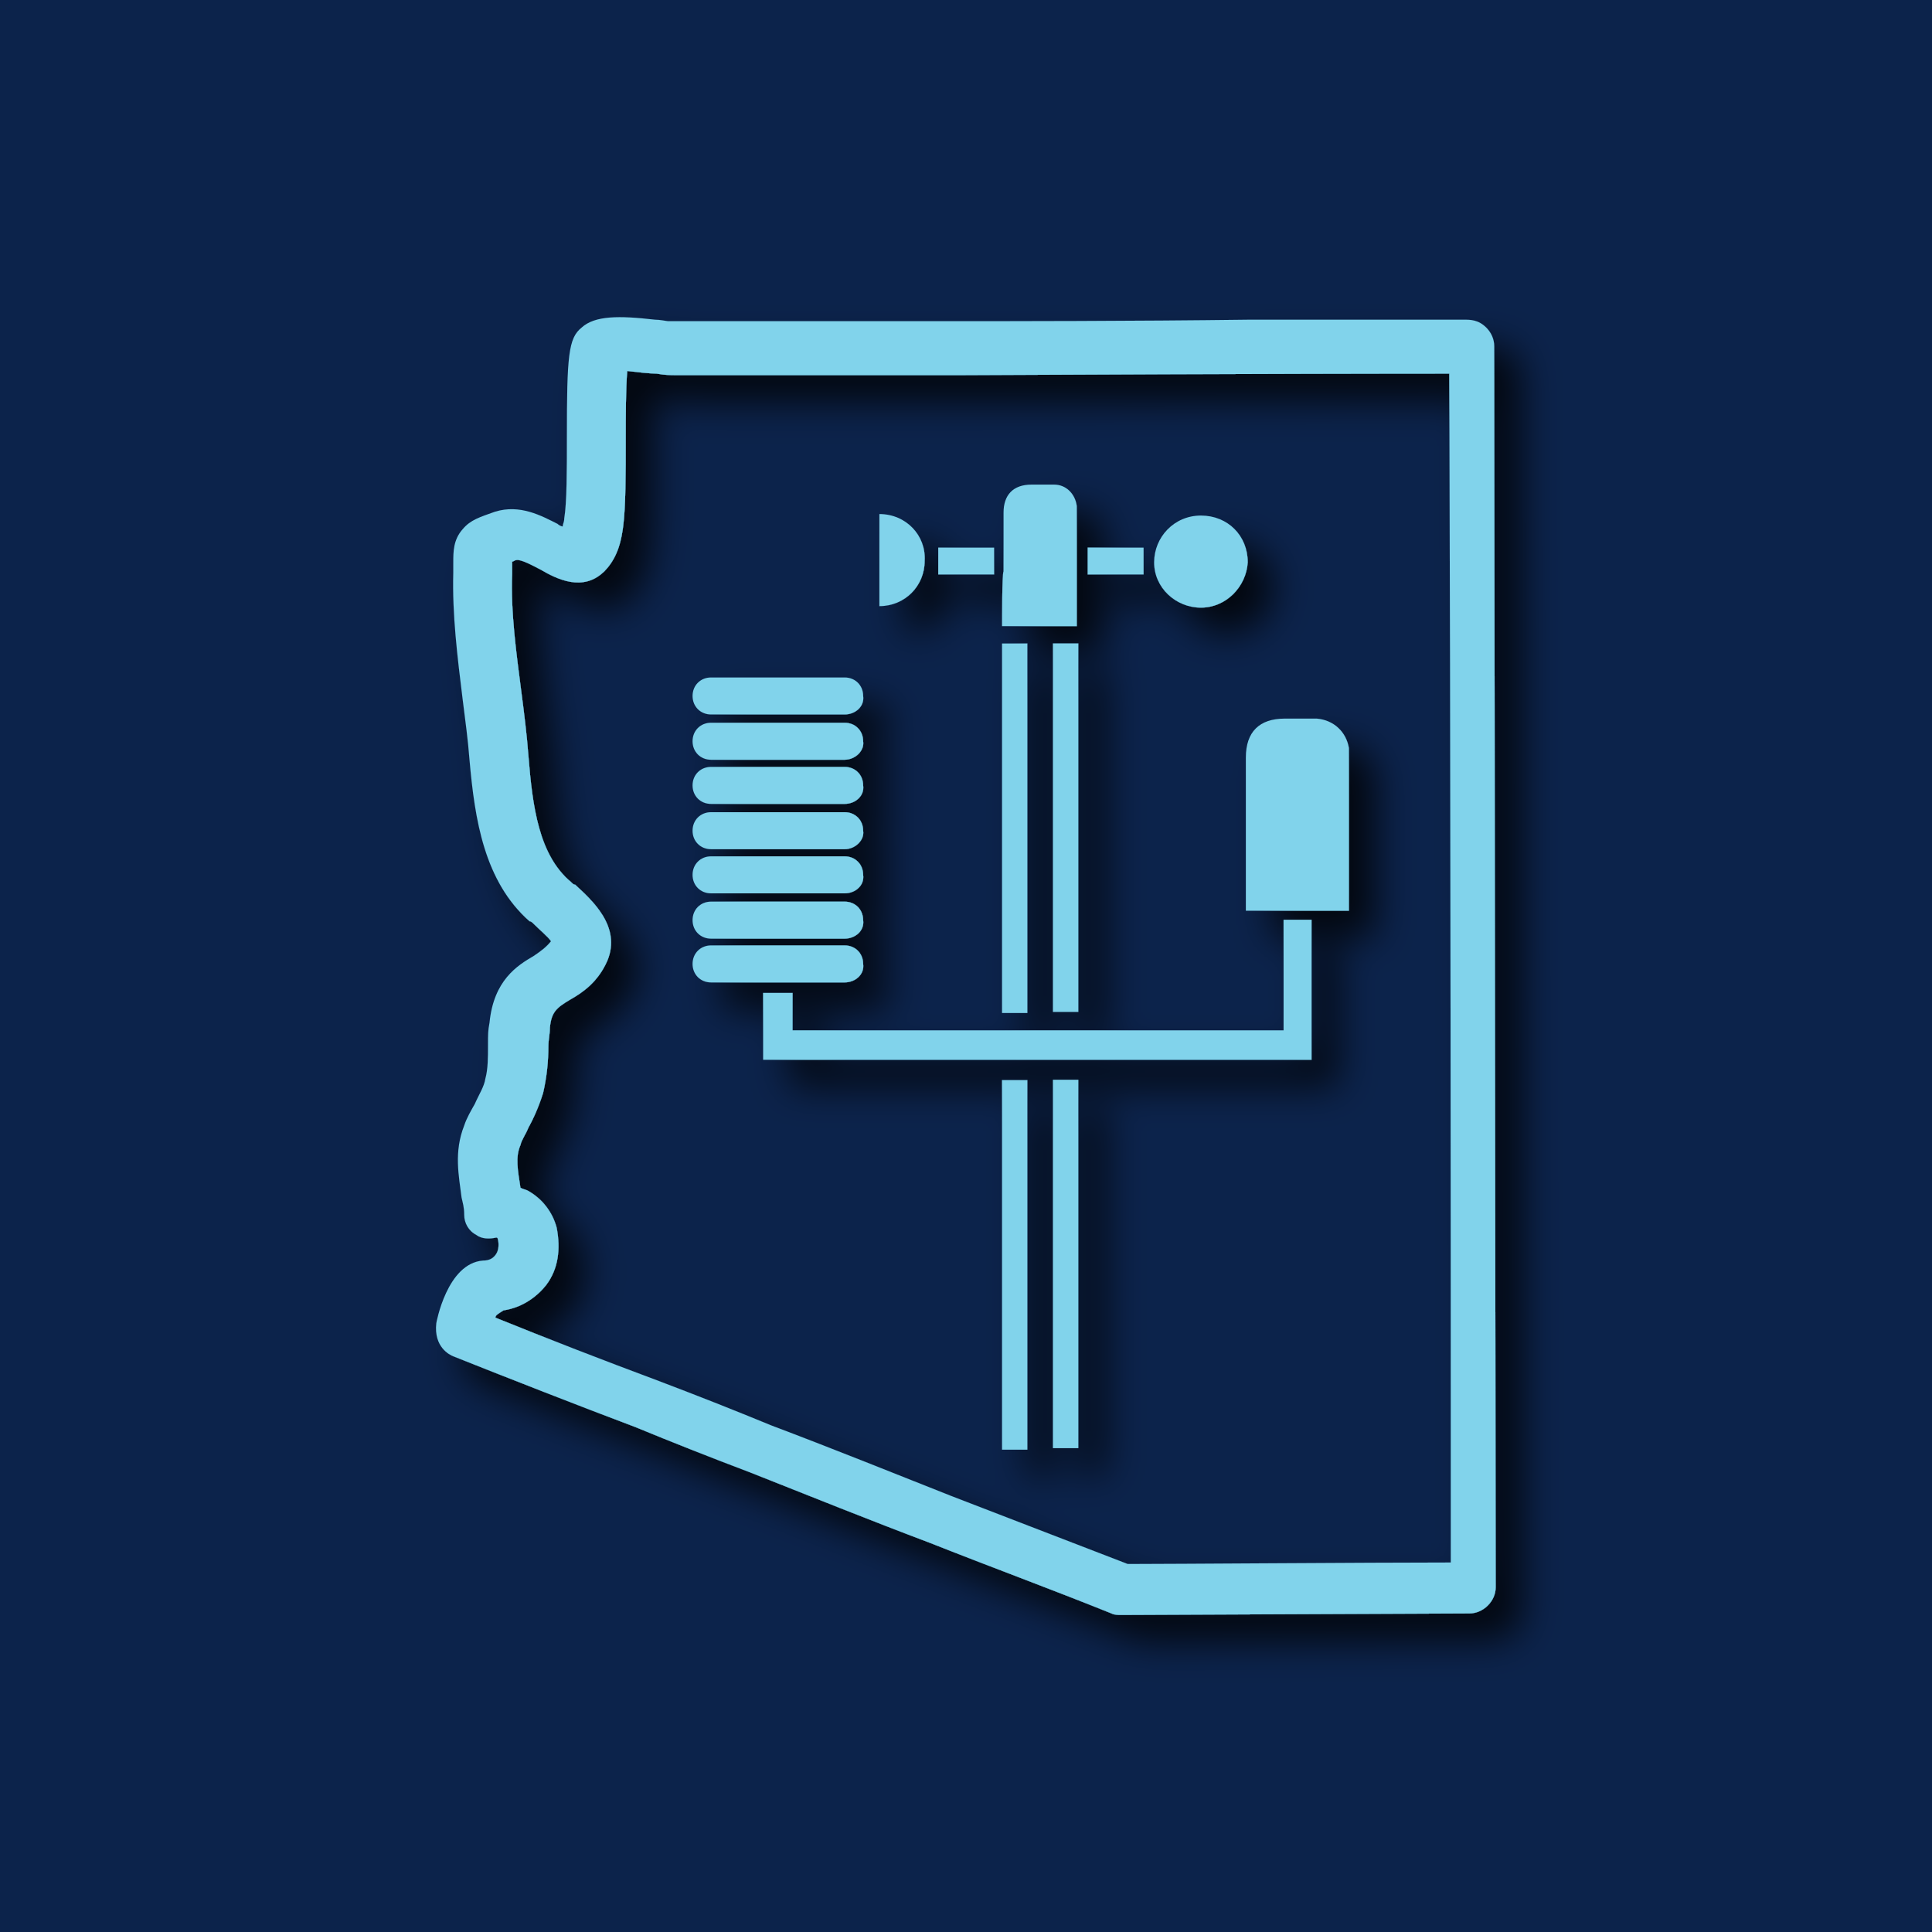
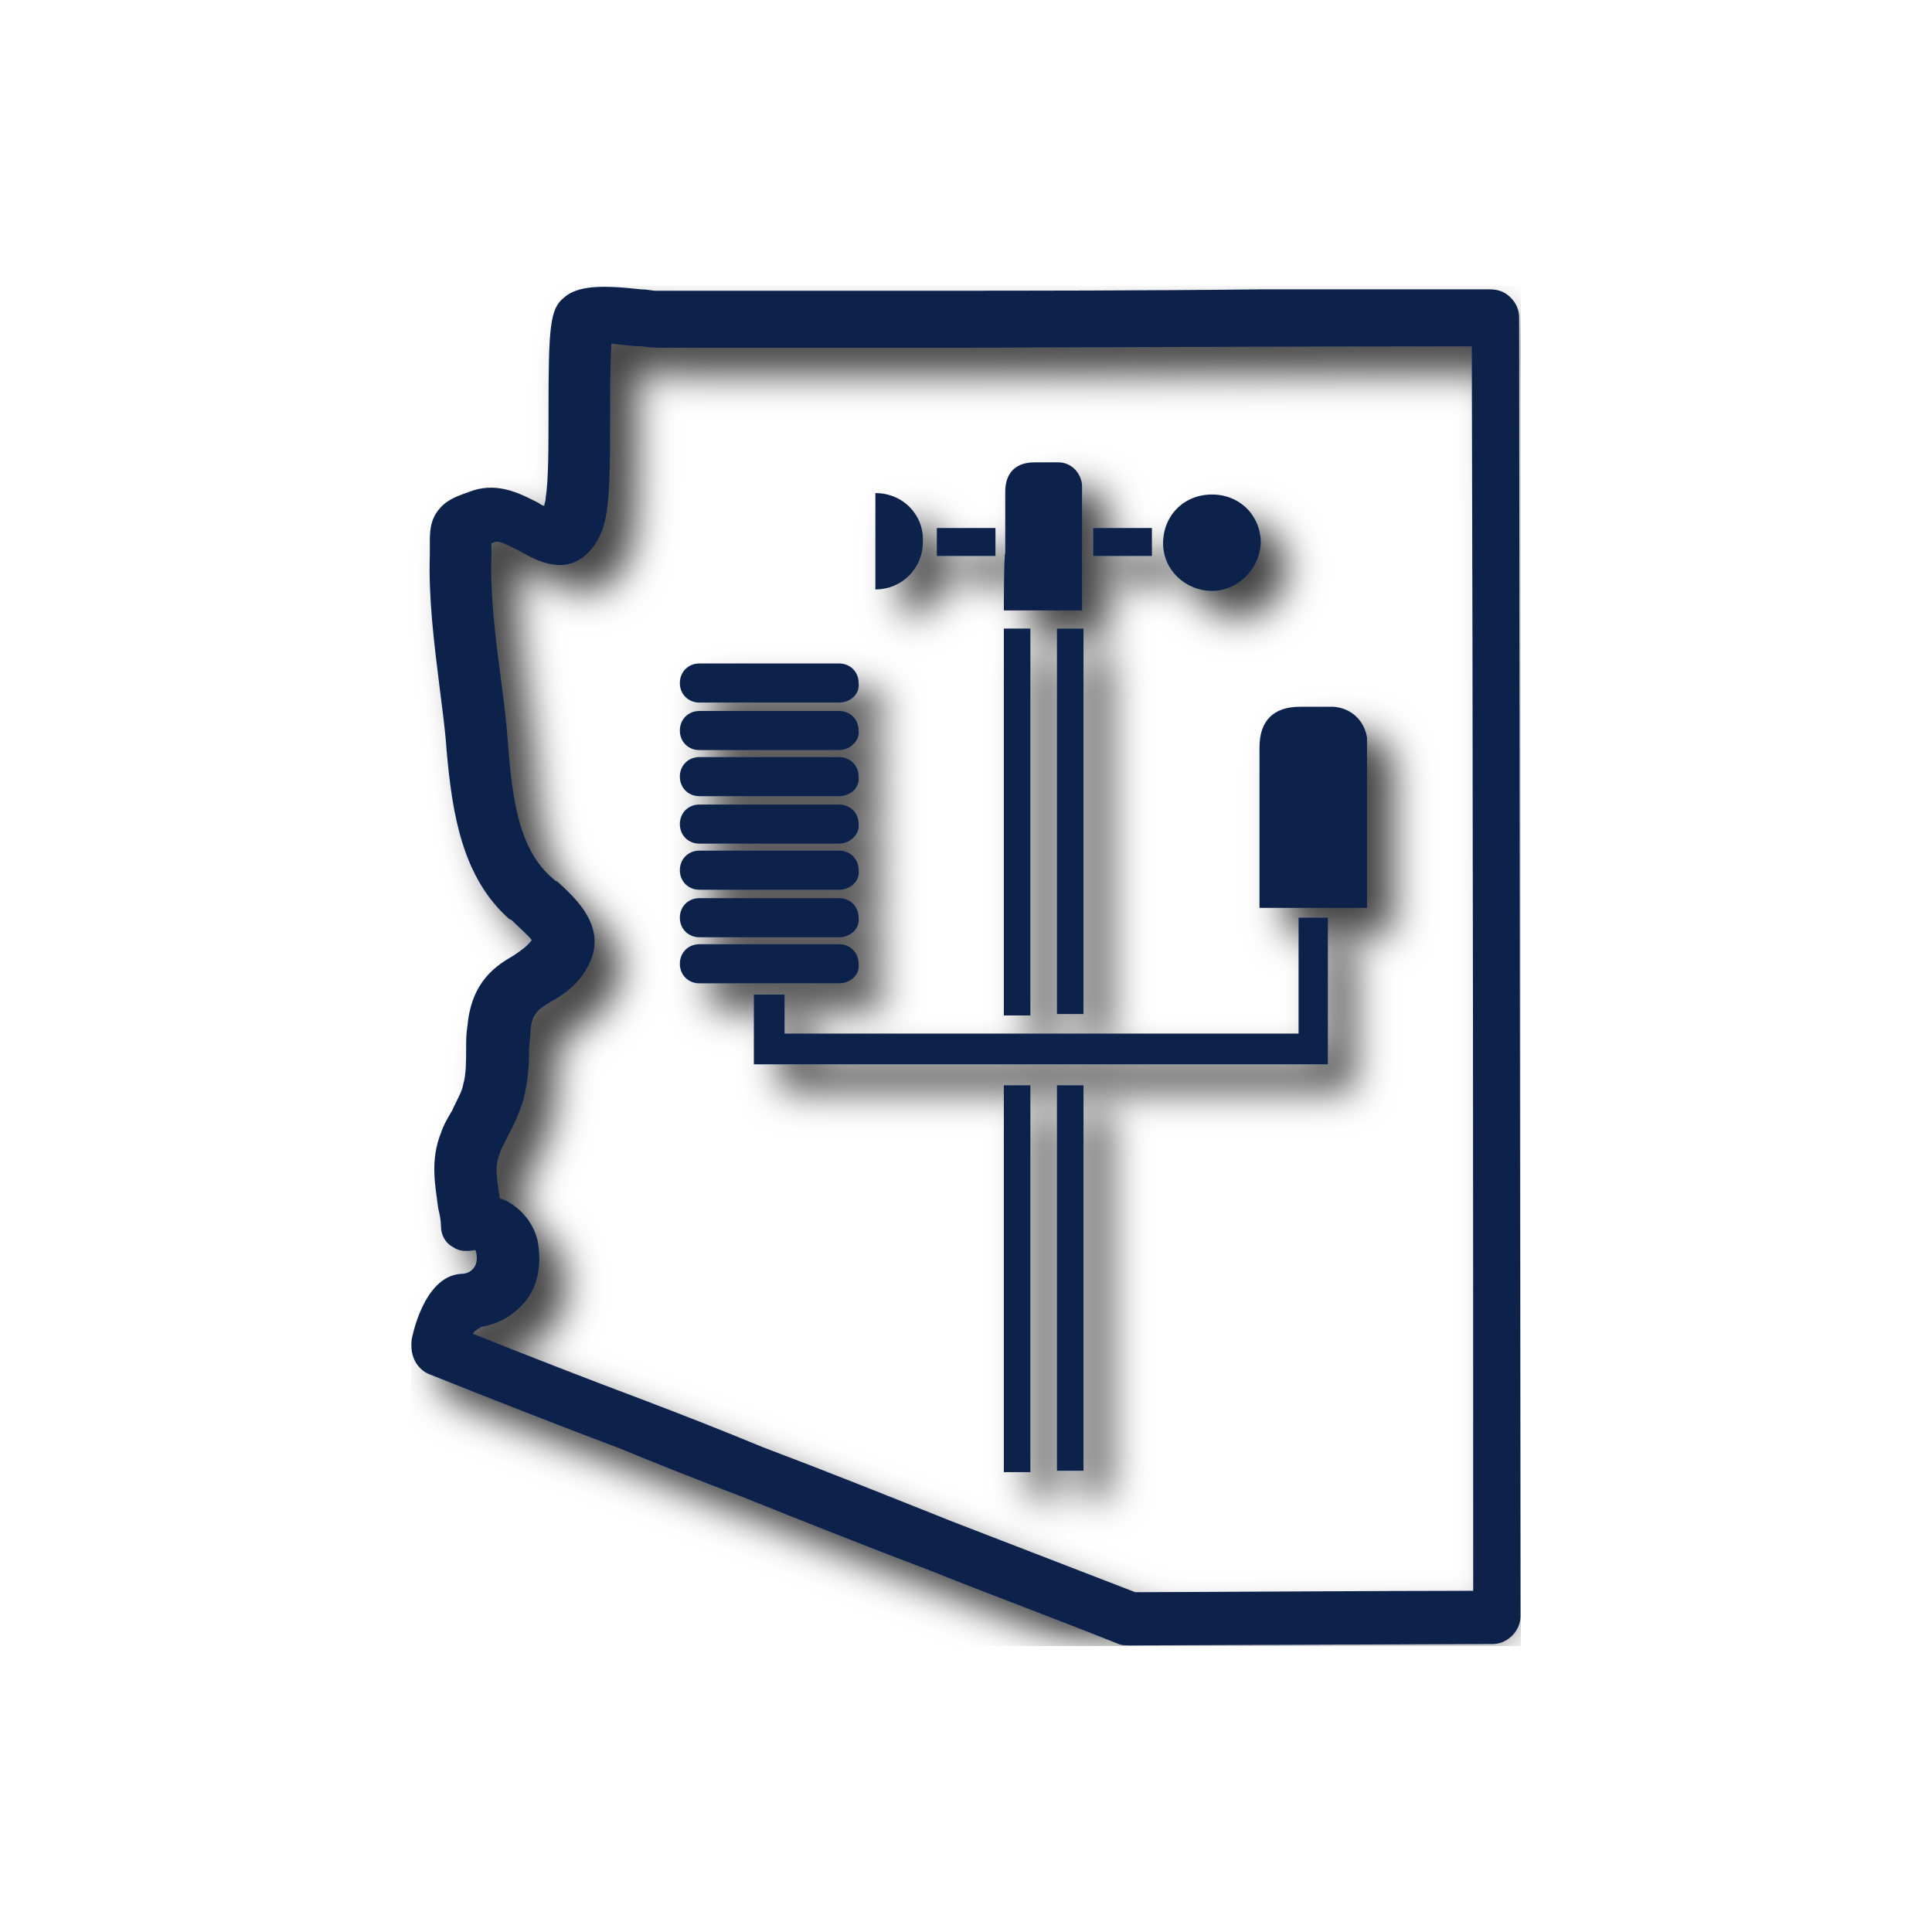
- <svg xmlns="http://www.w3.org/2000/svg" id="Layer_1" version="1.1" viewBox="0 0 511.9 511.9">
+ <svg xmlns="http://www.w3.org/2000/svg" id="Layer_1" data-name="Layer 1" viewBox="0 0 511.92 511.92">
  <defs>
-     <style>
-       .st0 {
-         filter: url(#drop-shadow-1);
-       }
- 
-       .st1 {
-         fill: #81d3eb;
-       }
- 
-       .st2 {
-         fill: #0c234b;
-       }
-     </style>
-     <filter id="drop-shadow-1" x="107" y="75" width="312" height="375" filterUnits="userSpaceOnUse">
+     <filter id="drop-shadow-1" x="109" y="75.96" width="293.92" height="360" filterUnits="userSpaceOnUse">
      <feOffset dx="7" dy="7" />
      <feGaussianBlur result="blur" stdDeviation="5" />
-       <feFlood flood-color="#000" flood-opacity=".8" />
+       <feFlood flood-color="#000" flood-opacity=".75" />
      <feComposite in2="blur" operator="in" />
      <feComposite in="SourceGraphic" />
    </filter>
  </defs>
-   <rect class="st2" width="511.9" height="511.9" />
-   <g class="st0">
-     <path class="st1" d="M297,427.9c-.7,0-1.8,0-2.5-.4-15.9-6.4-32.2-12.4-48.1-18.7-15.9-6-31.8-12.4-47.7-18.7-10.3-3.9-20.2-7.8-30.4-12-15.9-6-32.2-12.4-48.1-18.7-1.1-.4-5.3-2.5-4.6-8.8,0,0,2.8-15.9,12.4-16.6,1.8,0,2.8-.7,3.5-1.8.7-1.1.7-2.8.4-3.9,0,0,0-.4-.4-.4-1.8.4-3.9.4-5.3-.7-2.1-1.1-3.2-3.2-3.2-5.3s-.4-3.2-.7-4.6c-.7-5.7-2.1-12,.7-19.1.7-2.1,1.8-3.9,2.8-5.7,1.1-2.5,2.5-4.6,2.8-6.7.7-2.5.7-5.7.7-8.8s0-3.9.4-6c1.1-11.3,7.4-15.2,11.7-17.7,2.1-1.4,3.5-2.5,4.6-3.9-.7-1.1-3.2-3.2-4.6-4.6-.4-.4-.7-.7-1.1-.7-12-10.6-14.5-26.9-15.9-42.8-.4-5.3-1.1-10.3-1.8-15.9-1.4-11.3-2.8-22.6-2.5-33.6v-2.8c0-2.8,0-6,2.5-8.8,2.1-2.5,4.6-3.2,8.5-4.6h0c6.7-2.1,12.4,1.1,16.6,3.2.4.4,1.1.7,1.4.7,0-.7.4-1.1.4-2.1.7-4.2.7-13.1.7-21.6,0-21.6.4-26.2,3.9-29,3.5-3.2,9.9-3.2,19.4-2.1,1.4,0,3.2.4,3.5.4h76.4c12.7,0,47,0,77.8-.4h56.6c1.8,0,3.9,0,6,2.1,1.4,1.4,2.1,3.2,2.1,4.9h0l.4,328.8c0,1.8-.7,3.5-2.1,4.9-1.4,1.4-3.2,2.1-4.9,2.1-9.5,0-83.8.4-92.3.4h0ZM131.2,349.1c14.1,5.7,28.6,11.3,42.8,16.6,10.3,3.9,20.2,7.8,30.4,12,15.9,6,31.8,12.4,47.7,18.7,15.6,6,31.1,12,46.7,18,10.6,0,64.3-.4,85.6-.4,0-233-.4-297.3-.4-315-12,0-44.5,0-128.7.4h-76.4c-1.1,0-2.8,0-4.9-.4-1.8,0-5.3-.4-7.8-.7-.4,4.6-.4,12.4-.4,18,0,9.2,0,18-.7,23.3-.4,2.8-1.1,7.8-4.9,11.7-5.7,5.7-12.7,2.1-17-.4-2.1-1.1-5.3-2.8-6.4-2.5h0c-.4,0-.7.4-1.1.4v3.2c-.4,10.3,1.1,20.9,2.5,31.8.7,5.3,1.4,11,1.8,16.3,1.1,13.8,2.8,26.5,11.3,33.6.4.4.7.7,1.1.7,4.2,3.9,12.4,11,8.5,20.2-2.5,5.7-6.7,8.5-9.9,10.3-3.5,2.1-4.9,3.2-5.3,7.4,0,1.8-.4,3.2-.4,4.9,0,3.9-.4,8.1-1.4,12.4-1.1,3.5-2.5,6.7-3.9,9.2-.7,1.8-1.8,3.2-2.1,4.6-1.4,3.2-.7,6.7,0,11.3.7.4,1.1.4,1.8.7,3.9,2.1,6.7,5.7,7.8,9.9,1.1,5.7.4,11-2.8,15.2-2.8,3.5-6.7,6-11.3,6.7-1.8,1.1-2.1,1.4-2.1,1.8h0ZM163,98.4h0ZM166.2,95.2,383.6,92.1h0ZM383.6,92.1h0Z" />
+   <rect width="511.92" height="511.92" style="fill: #fff;" />
+   <g style="filter: url(#drop-shadow-1);">
+     <path d="M298.93,435.96c-.74,0-1.85,0-2.59-.37-16.65-6.66-33.68-12.95-50.33-19.61-16.65-6.29-33.31-12.95-49.96-19.61-10.73-4.07-21.09-8.14-31.83-12.58-16.65-6.29-33.68-12.95-50.33-19.61-1.11-.37-5.55-2.59-4.81-9.25,0,0,2.96-16.65,12.95-17.39,1.85,0,2.96-.74,3.7-1.85.74-1.11.74-2.96.37-4.07,0,0,0-.37-.37-.37-1.85.37-4.07.37-5.55-.74-2.22-1.11-3.33-3.33-3.33-5.55,0-1.48-.37-3.33-.74-4.81-.74-5.92-2.22-12.58.74-19.98.74-2.22,1.85-4.07,2.96-5.92,1.11-2.59,2.59-4.81,2.96-7.03.74-2.59.74-5.92.74-9.25,0-2.22,0-4.07.37-6.29,1.11-11.84,7.77-15.91,12.21-18.5,2.22-1.48,3.7-2.59,4.81-4.07-.74-1.11-3.33-3.33-4.81-4.81-.37-.37-.74-.74-1.11-.74-12.58-11.1-15.17-28.13-16.65-44.78-.37-5.55-1.11-10.73-1.85-16.65-1.48-11.84-2.96-23.68-2.59-35.16v-2.96c0-2.96,0-6.29,2.59-9.25,2.22-2.59,4.81-3.33,8.88-4.81h0c7.03-2.22,12.95,1.11,17.39,3.33.37.37,1.11.74,1.48.74,0-.74.37-1.11.37-2.22.74-4.44.74-13.69.74-22.57,0-22.57.37-27.39,4.07-30.35,3.7-3.33,10.36-3.33,20.35-2.22,1.48,0,3.33.37,3.7.37h79.93c13.32,0,49.22,0,81.41-.37h59.21c1.85,0,4.07,0,6.29,2.22,1.48,1.48,2.22,3.33,2.22,5.18h0l.37,344.16c0,1.85-.74,3.7-2.22,5.18-1.48,1.48-3.33,2.22-5.18,2.22-9.99,0-87.71.37-96.59.37h0ZM125.37,353.43c14.8,5.92,29.98,11.84,44.78,17.39,10.73,4.07,21.09,8.14,31.83,12.58,16.65,6.29,33.31,12.95,49.96,19.61,16.28,6.29,32.57,12.58,48.85,18.87,11.1,0,67.35-.37,89.56-.37,0-243.87-.37-311.23-.37-329.73-12.58,0-46.63,0-134.7.37h-79.93c-1.11,0-2.96,0-5.18-.37-1.85,0-5.55-.37-8.14-.74-.37,4.81-.37,12.95-.37,18.87,0,9.62,0,18.87-.74,24.42-.37,2.96-1.11,8.14-5.18,12.21-5.92,5.92-13.32,2.22-17.76-.37-2.22-1.11-5.55-2.96-6.66-2.59h0c-.37,0-.74.37-1.11.37v3.33c-.37,10.73,1.11,21.83,2.59,33.31.74,5.55,1.48,11.47,1.85,17.02,1.11,14.43,2.96,27.76,11.84,35.16.37.37.74.74,1.11.74,4.44,4.07,12.95,11.47,8.88,21.09-2.59,5.92-7.03,8.88-10.36,10.73-3.7,2.22-5.18,3.33-5.55,7.77,0,1.85-.37,3.33-.37,5.18,0,4.07-.37,8.51-1.48,12.95-1.11,3.7-2.59,7.03-4.07,9.62-.74,1.85-1.85,3.33-2.22,4.81-1.48,3.33-.74,7.03,0,11.84.74.37,1.11.37,1.85.74,4.07,2.22,7.03,5.92,8.14,10.36,1.11,5.92.37,11.47-2.96,15.91-2.96,3.7-7.03,6.29-11.84,7.03-1.85,1.11-2.22,1.48-2.22,1.85h0ZM158.67,91.06h0ZM162,87.73,389.6,84.4h0ZM389.6,84.4h0Z" style="fill: #0c234b;" />
    <g>
-       <path class="st1" d="M265.5,170.5h6.7v97.9h-6.7v-97.9h0Z" />
-       <path class="st1" d="M285.7,268.1h-6.7v-97.6h6.7v97.6Z" />
-       <path class="st1" d="M265.5,286.2h6.7v97.9h-6.7v-97.9h0Z" />
-       <path class="st1" d="M285.7,383.7h-6.7v-97.6h6.7v97.6h0Z" />
-       <path class="st1" d="M318.2,161c-6.7,0-12.4-5.3-12.4-12s5.3-12.4,12.4-12.4,12.4,5.3,12.4,12.4c-.4,6.4-5.7,12-12.4,12h0Z" />
-       <path class="st1" d="M288.2,152.2v-7.1h14.8v7.1h-14.8Z" />
-       <path class="st1" d="M248.6,152.2v-7.1h14.8v7.1h-14.8Z" />
-       <path class="st1" d="M223.8,189.3h-35.4c-2.8,0-4.9-2.1-4.9-4.9h0c0-2.8,2.1-4.9,4.9-4.9h35.4c2.8,0,4.9,2.1,4.9,4.9h0c.4,2.8-2.1,4.9-4.9,4.9h0Z" />
-       <path class="st1" d="M223.8,201.3h-35.4c-2.8,0-4.9-2.1-4.9-4.9h0c0-2.8,2.1-4.9,4.9-4.9h35.4c2.8,0,4.9,2.1,4.9,4.9h0c.4,2.5-2.1,4.9-4.9,4.9h0Z" />
-       <path class="st1" d="M223.8,213h-35.4c-2.8,0-4.9-2.1-4.9-4.9h0c0-2.8,2.1-4.9,4.9-4.9h35.4c2.8,0,4.9,2.1,4.9,4.9h0c.4,2.8-2.1,4.9-4.9,4.9h0Z" />
-       <path class="st1" d="M223.8,225h-35.4c-2.8,0-4.9-2.1-4.9-4.9h0c0-2.8,2.1-4.9,4.9-4.9h35.4c2.8,0,4.9,2.1,4.9,4.9h0c.4,2.5-2.1,4.9-4.9,4.9h0Z" />
-       <path class="st1" d="M223.8,236.7h-35.4c-2.8,0-4.9-2.1-4.9-4.9h0c0-2.8,2.1-4.9,4.9-4.9h35.4c2.8,0,4.9,2.1,4.9,4.9h0c.4,2.8-2.1,4.9-4.9,4.9h0Z" />
-       <path class="st1" d="M223.8,248.7h-35.4c-2.8,0-4.9-2.1-4.9-4.9h0c0-2.8,2.1-4.9,4.9-4.9h35.4c2.8,0,4.9,2.1,4.9,4.9h0c.4,2.8-2.1,4.9-4.9,4.9h0Z" />
-       <path class="st1" d="M223.8,260.3h-35.4c-2.8,0-4.9-2.1-4.9-4.9h0c0-2.8,2.1-4.9,4.9-4.9h35.4c2.8,0,4.9,2.1,4.9,4.9h0c.4,2.8-2.1,4.9-4.9,4.9h0Z" />
-       <path class="st1" d="M340.1,243.7v29.3h-130.1v-9.9h-7.8v17.7h145.3v-37.1h-7.4Z" />
-       <path class="st1" d="M330.2,241.3h27.2v-43.1c-.7-4.2-3.9-7.4-8.5-7.8h-8.5c-6.7,0-10.3,3.5-10.3,10.3v21.2c0,.4,0,18,0,19.4h0Z" />
-       <path class="st1" d="M265.5,165.9h19.8v-31.8c-.4-3.2-2.8-5.7-6-5.7h-6c-4.9,0-7.4,2.8-7.4,7.4v15.6c-.4.4-.4,13.4-.4,14.5h0Z" />
-       <path class="st1" d="M233,136.2c7.1,0,12.4,5.7,12,12.4,0,6.7-5.3,12-12,12v-24.4h0Z" />
+       <path d="M265.99,166.55h7.03v102.51h-7.03v-102.51h0Z" style="fill: #0c234b;" />
+       <path d="M287.09,268.69h-7.03v-102.14h7.03v102.14Z" style="fill: #0c234b;" />
+       <path d="M265.99,287.56h7.03v102.51h-7.03v-102.51h0Z" style="fill: #0c234b;" />
+       <path d="M287.09,389.7h-7.03v-102.14h7.03v102.14h0Z" style="fill: #0c234b;" />
+       <path d="M321.13,156.56c-7.03,0-12.95-5.55-12.95-12.58,0-7.4,5.55-12.95,12.95-12.95s12.95,5.55,12.95,12.95c-.37,6.66-5.92,12.58-12.95,12.58h0Z" style="fill: #0c234b;" />
+       <path d="M289.68,147.31v-7.4h15.54v7.4h-15.54Z" style="fill: #0c234b;" />
+       <path d="M248.23,147.31v-7.4h15.54v7.4h-15.54Z" style="fill: #0c234b;" />
+       <path d="M222.33,186.16h-37.01c-2.96,0-5.18-2.22-5.18-5.18h0c0-2.96,2.22-5.18,5.18-5.18h37.01c2.96,0,5.18,2.22,5.18,5.18h0c.37,2.96-2.22,5.18-5.18,5.18h0Z" style="fill: #0c234b;" />
+       <path d="M222.33,198.75h-37.01c-2.96,0-5.18-2.22-5.18-5.18h0c0-2.96,2.22-5.18,5.18-5.18h37.01c2.96,0,5.18,2.22,5.18,5.18h0c.37,2.59-2.22,5.18-5.18,5.18h0Z" style="fill: #0c234b;" />
+       <path d="M222.33,210.96h-37.01c-2.96,0-5.18-2.22-5.18-5.18h0c0-2.96,2.22-5.18,5.18-5.18h37.01c2.96,0,5.18,2.22,5.18,5.18h0c.37,2.96-2.22,5.18-5.18,5.18h0Z" style="fill: #0c234b;" />
+       <path d="M222.33,223.54h-37.01c-2.96,0-5.18-2.22-5.18-5.18h0c0-2.96,2.22-5.18,5.18-5.18h37.01c2.96,0,5.18,2.22,5.18,5.18h0c.37,2.59-2.22,5.18-5.18,5.18h0Z" style="fill: #0c234b;" />
+       <path d="M222.33,235.75h-37.01c-2.96,0-5.18-2.22-5.18-5.18h0c0-2.96,2.22-5.18,5.18-5.18h37.01c2.96,0,5.18,2.22,5.18,5.18h0c.37,2.96-2.22,5.18-5.18,5.18h0Z" style="fill: #0c234b;" />
+       <path d="M222.33,248.34h-37.01c-2.96,0-5.18-2.22-5.18-5.18h0c0-2.96,2.22-5.18,5.18-5.18h37.01c2.96,0,5.18,2.22,5.18,5.18h0c.37,2.96-2.22,5.18-5.18,5.18h0Z" style="fill: #0c234b;" />
+       <path d="M222.33,260.55h-37.01c-2.96,0-5.18-2.22-5.18-5.18h0c0-2.96,2.22-5.18,5.18-5.18h37.01c2.96,0,5.18,2.22,5.18,5.18h0c.37,2.96-2.22,5.18-5.18,5.18h0Z" style="fill: #0c234b;" />
+       <path d="M344.08,243.15v30.72h-136.19v-10.36h-8.14v18.5h152.1v-38.86h-7.77Z" style="fill: #0c234b;" />
+       <path d="M333.72,240.56h28.5v-45.15c-.74-4.44-4.07-7.77-8.88-8.14h-8.88c-7.03,0-10.73,3.7-10.73,10.73v22.2c0,.37,0,18.87,0,20.35h0Z" style="fill: #0c234b;" />
+       <path d="M265.99,161.74h20.72v-33.31c-.37-3.33-2.96-5.92-6.29-5.92h-6.29c-5.18,0-7.77,2.96-7.77,7.77v16.28c-.37.37-.37,14.06-.37,15.17h0Z" style="fill: #0c234b;" />
+       <path d="M231.95,130.65c7.4,0,12.95,5.92,12.58,12.95,0,7.03-5.55,12.58-12.58,12.58v-25.53h0Z" style="fill: #0c234b;" />
    </g>
  </g>
</svg>
